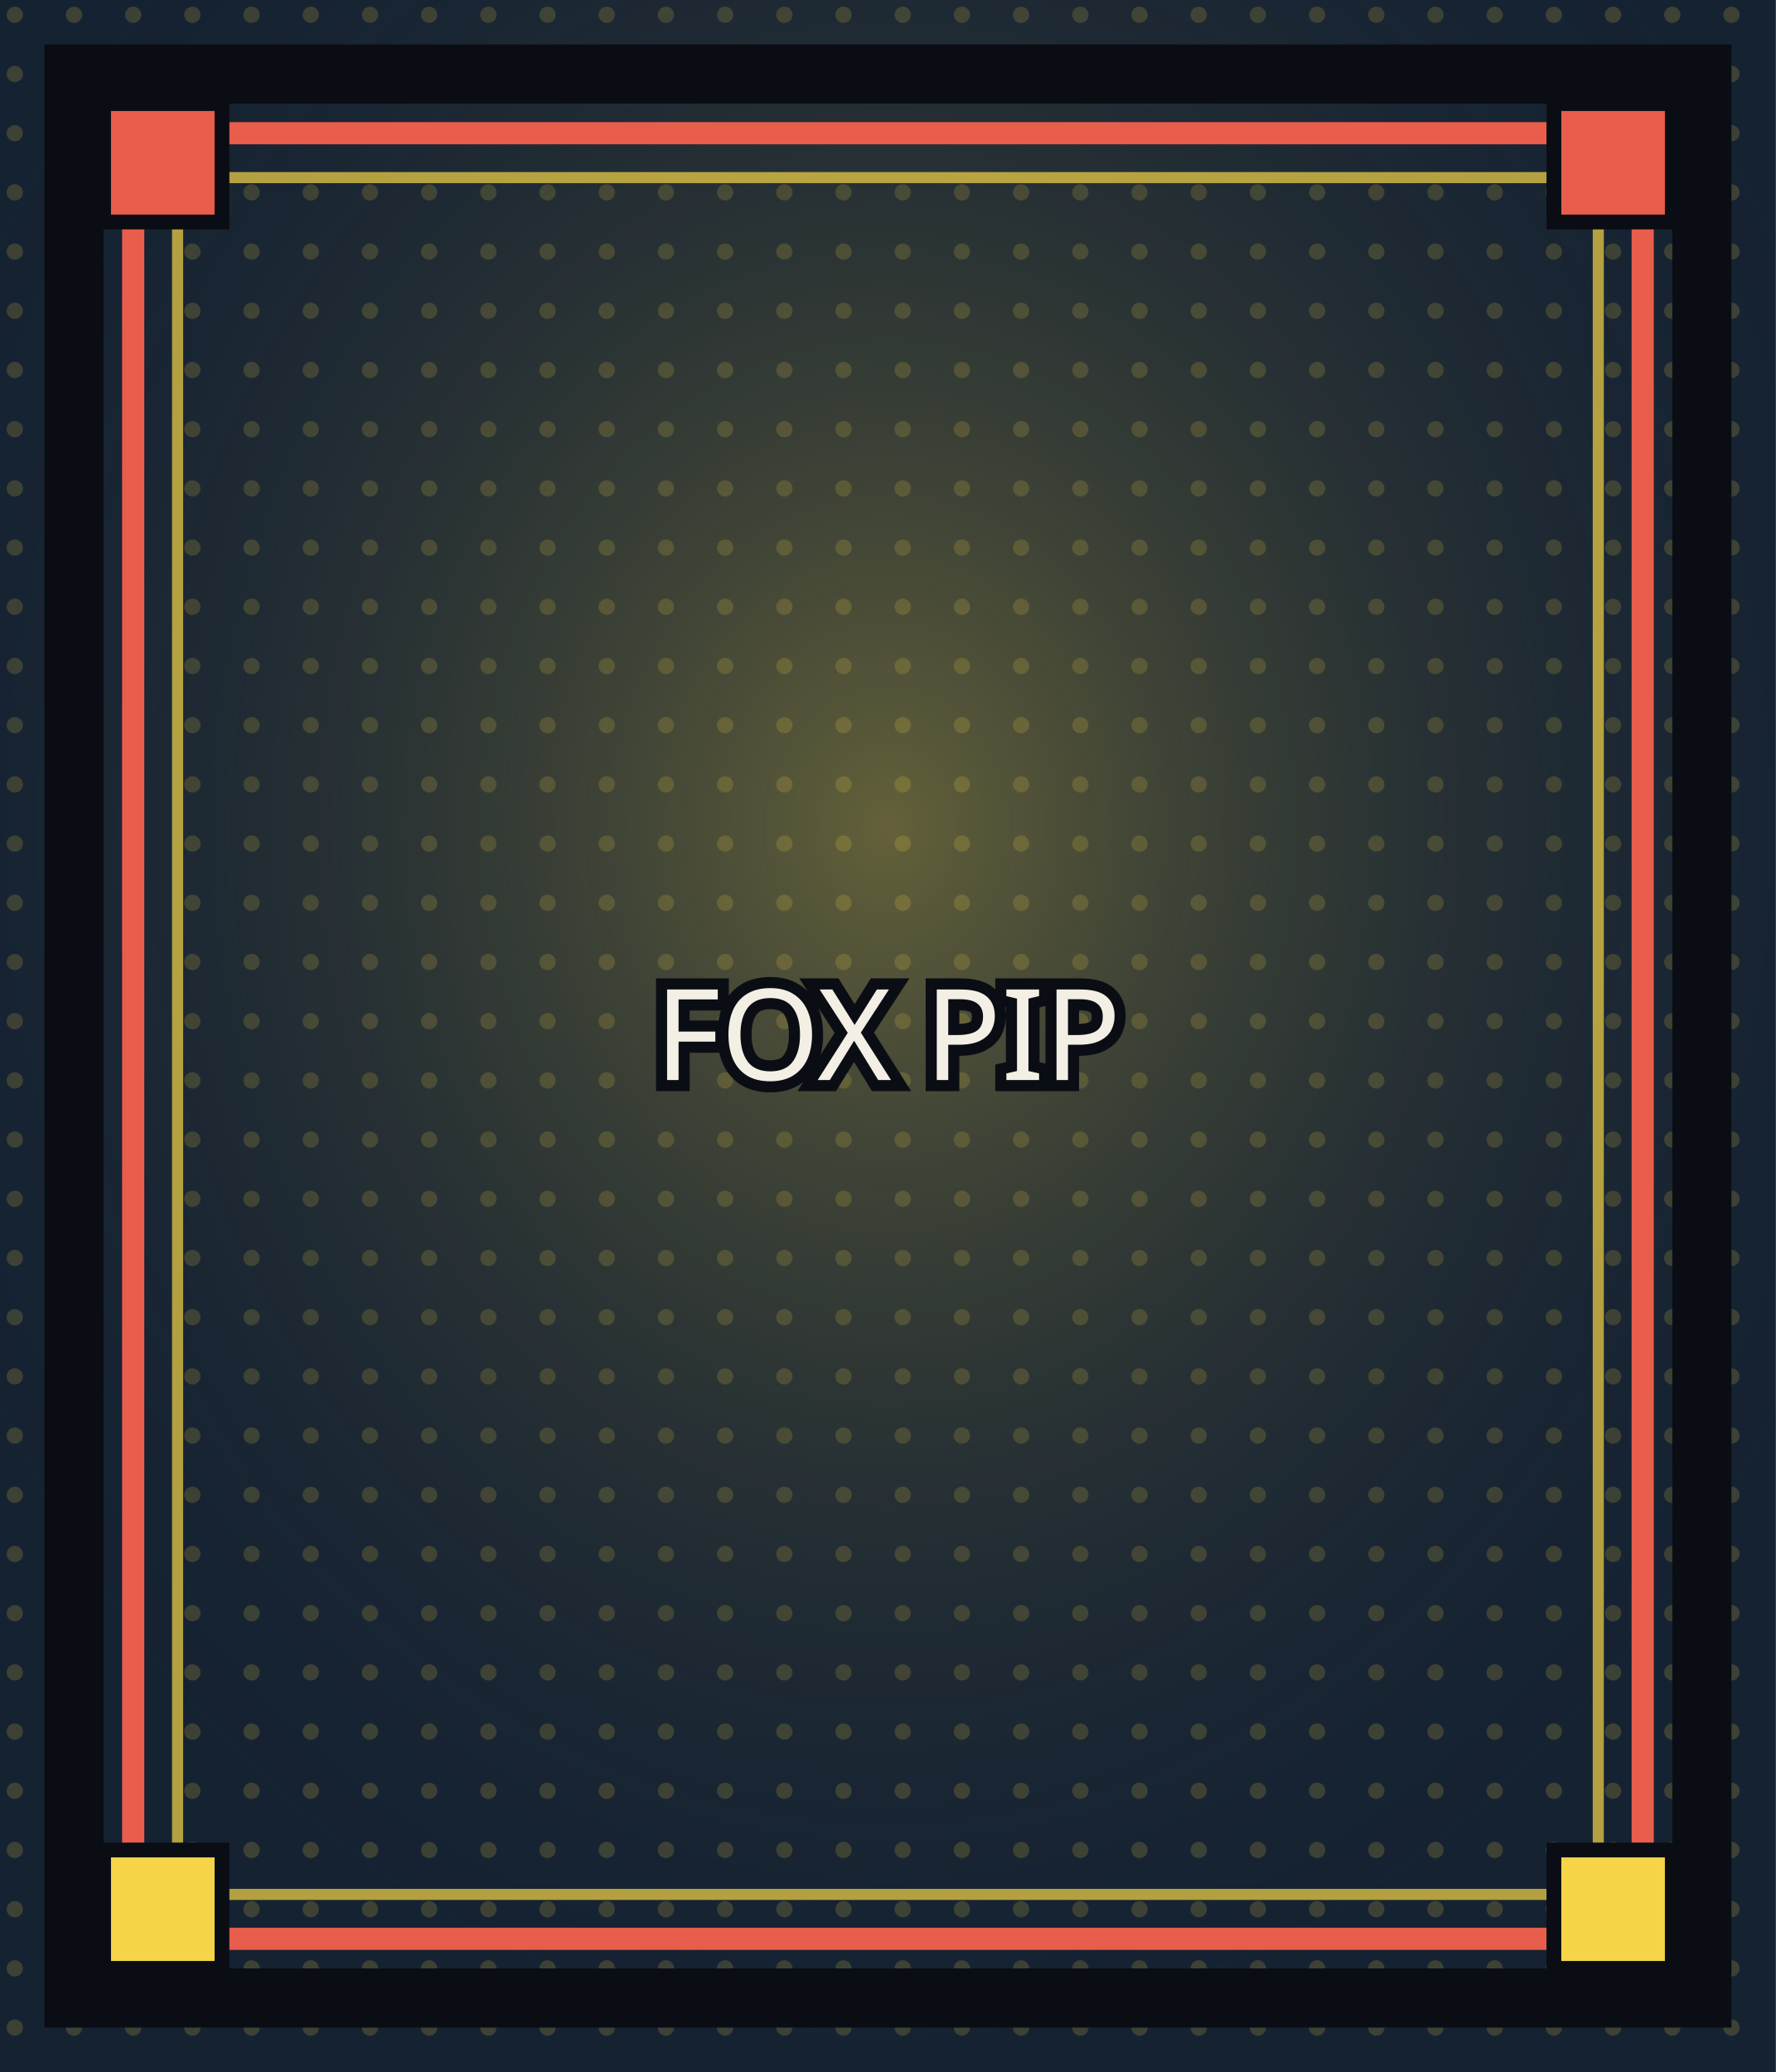
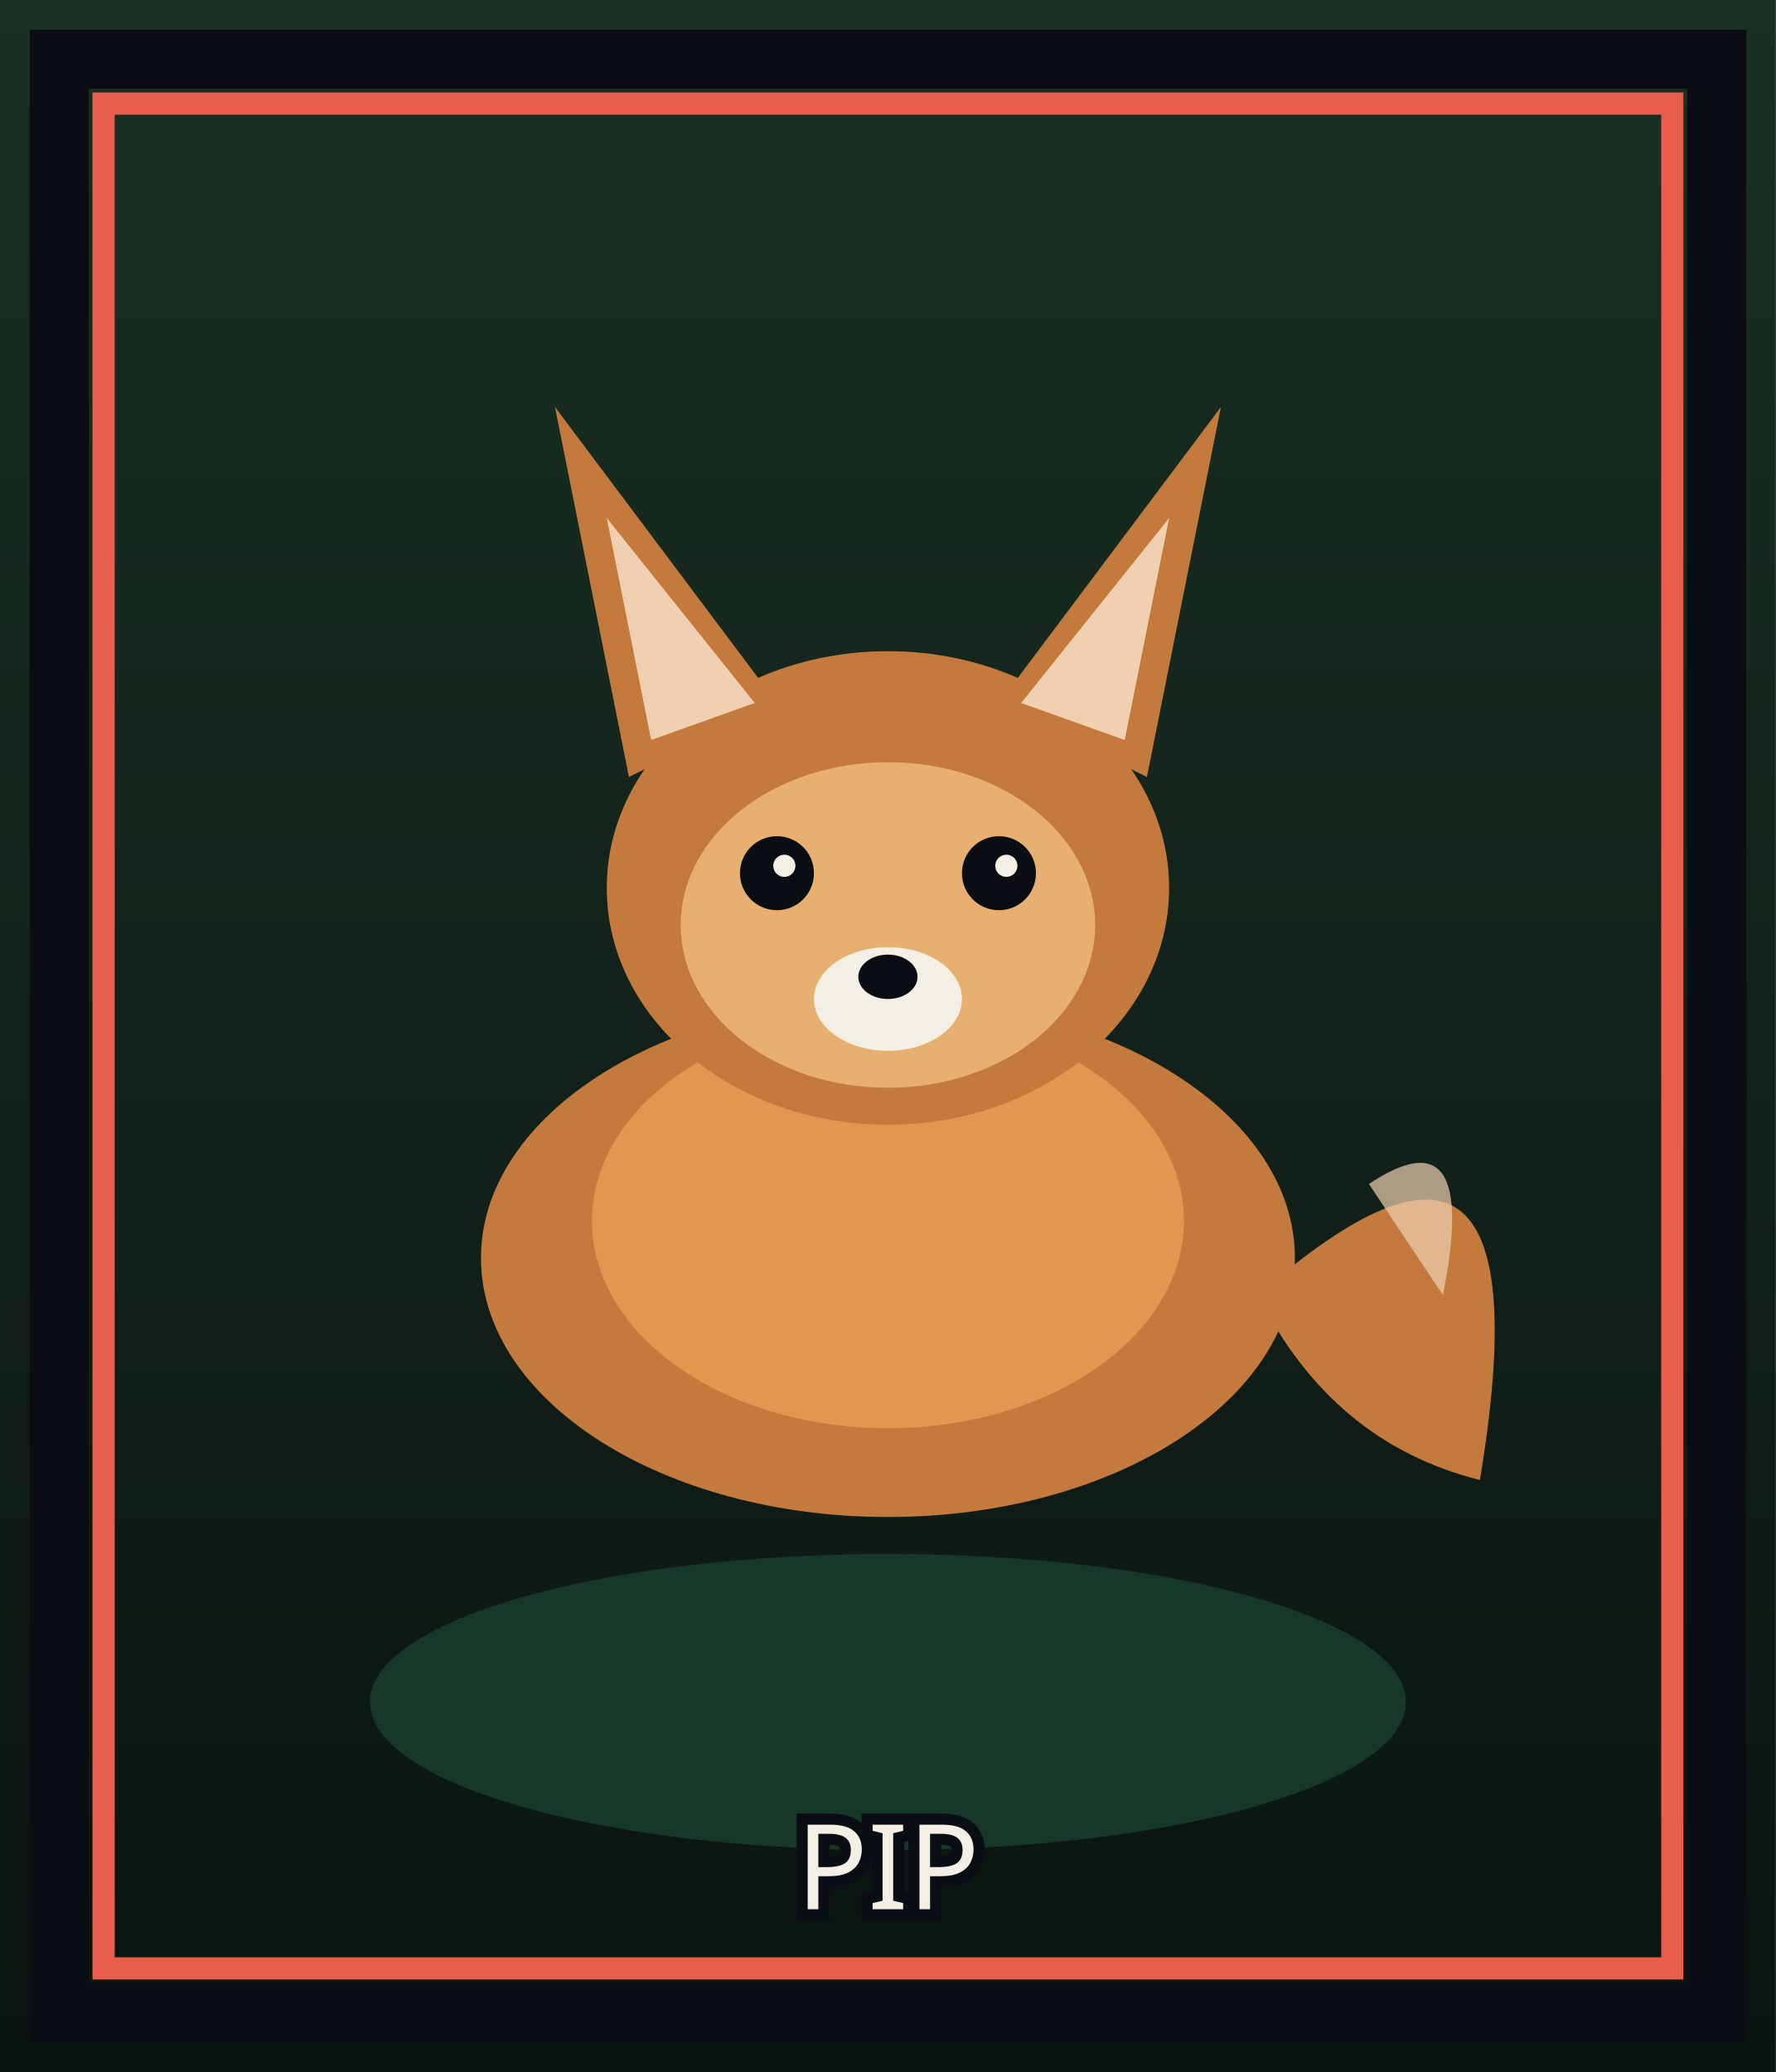
<svg xmlns="http://www.w3.org/2000/svg" width="240" height="280" viewBox="0 0 240 280" fill="none">
  <defs>
-     <pattern id="ht" width="8" height="8" patternUnits="userSpaceOnUse">
-       <circle cx="2" cy="2" r="1.1" fill="#f5d547" fill-opacity="0.18" />
-     </pattern>
-     <radialGradient id="g" cx="50%" cy="40%" r="60%">
-       <stop offset="0%" stop-color="#f5d547" stop-opacity="0.35" />
-       <stop offset="100%" stop-color="#152232" stop-opacity="0" />
-     </radialGradient>
+     <linearGradient id="bg" x1="0" y1="0" x2="0" y2="1">
+       <stop offset="0%" stop-color="#1a3024" />
+       <stop offset="100%" stop-color="#0a1410" />
+     </linearGradient>
  </defs>
-   <rect width="240" height="280" fill="#152232" />
-   <rect width="240" height="280" fill="url(#ht)" />
-   <rect width="240" height="280" fill="url(#g)" />
-   <rect x="10" y="10" width="220" height="260" fill="none" stroke="#0a0e14" stroke-width="8" />
-   <rect x="18" y="18" width="204" height="244" fill="none" stroke="#e85d4c" stroke-width="3" />
-   <rect x="24" y="24" width="192" height="232" fill="none" stroke="#f5d547" stroke-width="1.5" opacity="0.7" />
-   <rect x="14" y="14" width="16" height="16" fill="#e85d4c" stroke="#0a0e14" stroke-width="2" />
-   <rect x="210" y="14" width="16" height="16" fill="#e85d4c" stroke="#0a0e14" stroke-width="2" />
-   <rect x="14" y="250" width="16" height="16" fill="#f5d547" stroke="#0a0e14" stroke-width="2" />
-   <rect x="210" y="250" width="16" height="16" fill="#f5d547" stroke="#0a0e14" stroke-width="2" />
-   <text x="120" y="140" text-anchor="middle" dominant-baseline="middle" font-family="Impact, Arial Black, sans-serif" font-size="17.143" fill="#f4efe4" stroke="#0a0e14" stroke-width="3" paint-order="stroke">FOX PIP</text>
+   <rect width="240" height="280" fill="url(#bg)" />
+   <ellipse cx="120" cy="230" rx="70" ry="20" fill="#163828" />
+   <ellipse cx="120" cy="170" rx="55" ry="35" fill="#c47a3d" />
+   <ellipse cx="120" cy="165" rx="40" ry="28" fill="#e09850" />
+   <ellipse cx="120" cy="120" rx="38" ry="32" fill="#c47a3d" />
+   <ellipse cx="120" cy="125" rx="28" ry="22" fill="#e8b070" />
+   <path d="M85 105 L75 55 L105 95Z" fill="#c47a3d" />
+   <path d="M155 105 L165 55 L135 95Z" fill="#c47a3d" />
+   <path d="M88 100 L82 70 L102 95Z" fill="#f0d0b0" />
+   <path d="M152 100 L158 70 L138 95Z" fill="#f0d0b0" />
+   <circle cx="105" cy="118" r="5" fill="#0a0e14" />
+   <circle cx="135" cy="118" r="5" fill="#0a0e14" />
+   <circle cx="106" cy="117" r="1.5" fill="#f4efe4" />
+   <circle cx="136" cy="117" r="1.5" fill="#f4efe4" />
+   <ellipse cx="120" cy="135" rx="10" ry="7" fill="#f4efe4" />
+   <ellipse cx="120" cy="132" rx="4" ry="3" fill="#0a0e14" />
+   <path d="M170 175 Q210 140 200 200 Q180 195 170 175Z" fill="#c47a3d" />
+   <path d="M185 160 Q200 150 195 175" fill="#f0d0b0" opacity="0.7" />
+   <rect x="8" y="8" width="224" height="264" fill="none" stroke="#0a0e14" stroke-width="8" />
+   <rect x="14" y="14" width="212" height="252" fill="none" stroke="#e85d4c" stroke-width="3" />
+   <text x="120" y="258" text-anchor="middle" font-family="Impact, Arial Black, sans-serif" font-size="16" fill="#f4efe4" stroke="#0a0e14" stroke-width="3" paint-order="stroke">PIP</text>
</svg>
